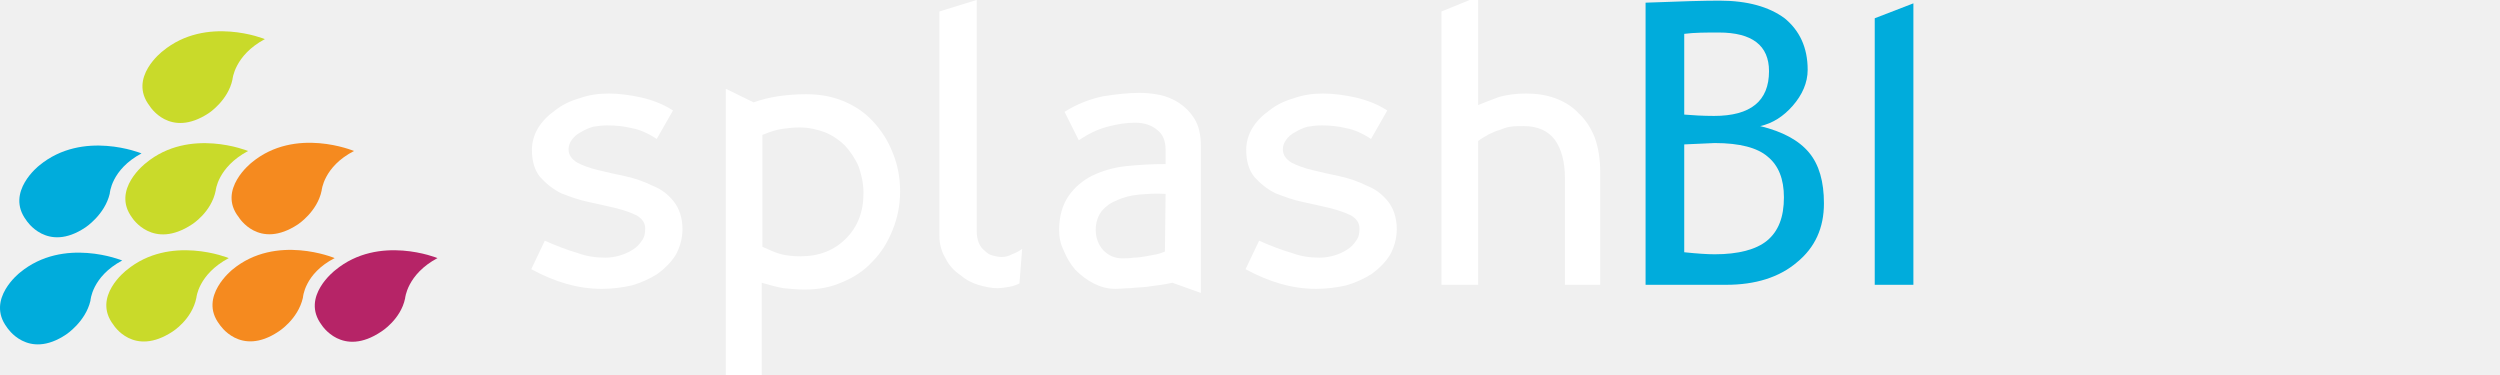
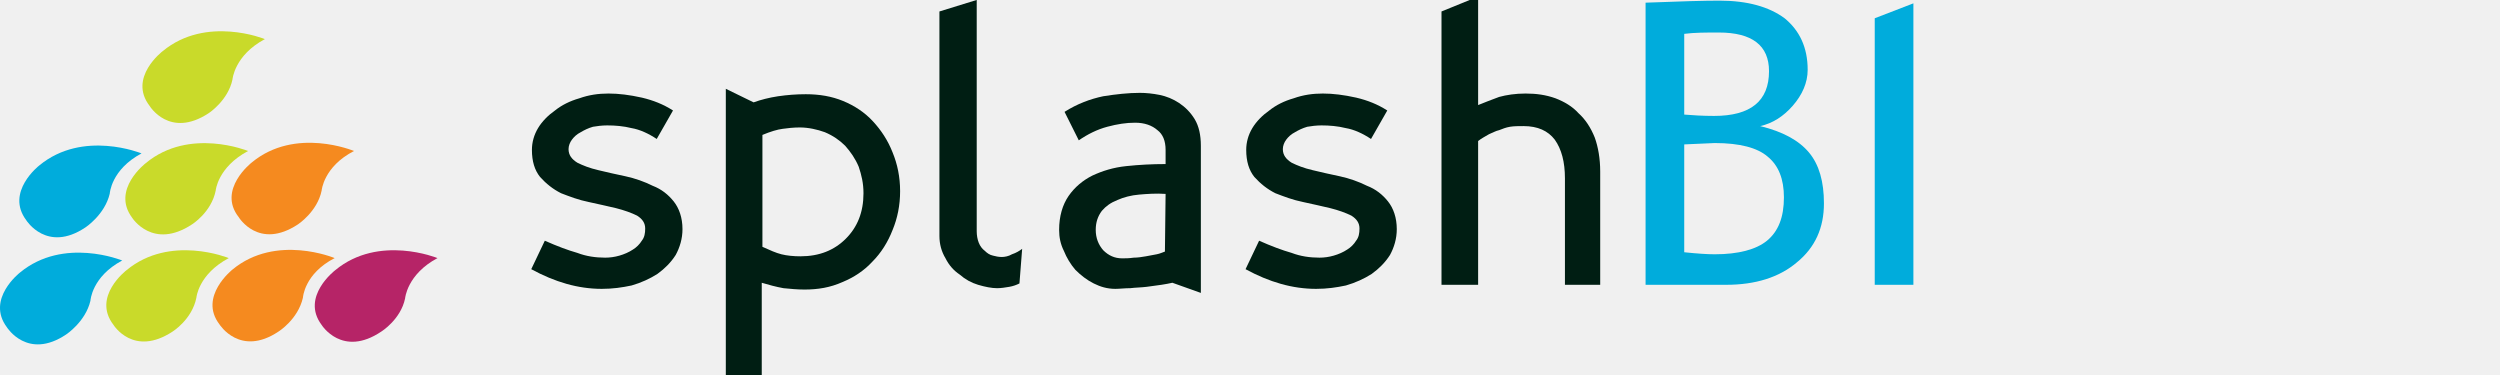
<svg xmlns="http://www.w3.org/2000/svg" width="160" height="24" viewBox="0 0 160 24" fill="none">
-   <g clip-path="url(#clip0_181_1632)">
+   <g clip-path="url(#clip0_181_1706)">
    <path fill-rule="evenodd" clip-rule="evenodd" d="M16.953 2.503C16.953 2.503 13.204 0.963 10.413 3.273C10.413 3.273 8.179 4.967 9.575 6.777C9.575 6.777 10.851 8.894 13.364 7.239C13.364 7.239 14.6 6.43 14.879 5.083C14.879 5.083 14.999 3.542 16.953 2.503Z" fill="#C9DA2A" />
    <path fill-rule="evenodd" clip-rule="evenodd" d="M9.057 9.818C9.057 9.818 5.308 8.278 2.516 10.588C2.516 10.588 0.323 12.283 1.679 14.092C1.679 14.092 2.995 16.21 5.468 14.554C5.468 14.554 6.704 13.746 7.023 12.398C7.023 12.398 7.103 10.858 9.057 9.818Z" fill="#00ACDC" />
    <path fill-rule="evenodd" clip-rule="evenodd" d="M15.877 9.664C15.877 9.664 12.128 8.124 9.337 10.434C9.337 10.434 7.103 12.128 8.459 13.938C8.459 13.938 9.775 16.017 12.288 14.361C12.288 14.361 13.524 13.591 13.803 12.205C13.803 12.205 13.923 10.704 15.877 9.664Z" fill="#C9DA2A" />
    <path fill-rule="evenodd" clip-rule="evenodd" d="M22.657 9.664C22.657 9.664 18.908 8.085 16.116 10.396C16.116 10.396 13.883 12.128 15.279 13.899C15.279 13.899 16.555 16.017 19.067 14.361C19.067 14.361 20.304 13.553 20.583 12.205C20.583 12.205 20.703 10.665 22.657 9.664Z" fill="#F58A1F" />
    <path fill-rule="evenodd" clip-rule="evenodd" d="M7.821 16.672C7.821 16.672 4.072 15.132 1.28 17.442C1.28 17.442 -0.914 19.137 0.442 20.946C0.442 20.946 1.759 23.064 4.231 21.408C4.231 21.408 5.468 20.6 5.787 19.252C5.787 19.252 5.866 17.712 7.821 16.672Z" fill="#00ACDC" />
    <path fill-rule="evenodd" clip-rule="evenodd" d="M14.641 16.518C14.641 16.518 10.892 14.978 8.101 17.289C8.101 17.289 5.867 18.983 7.263 20.792C7.263 20.792 8.539 22.872 11.052 21.216C11.052 21.216 12.288 20.446 12.567 19.06C12.567 19.06 12.687 17.558 14.641 16.518Z" fill="#C9DA2A" />
    <path fill-rule="evenodd" clip-rule="evenodd" d="M21.42 16.518C21.42 16.518 17.671 14.94 14.88 17.25C14.88 17.25 12.686 18.982 14.042 20.753C14.042 20.753 15.358 22.871 17.831 21.215C17.831 21.215 19.067 20.445 19.386 19.059C19.386 19.059 19.466 17.519 21.42 16.518Z" fill="#F58A1F" />
    <path fill-rule="evenodd" clip-rule="evenodd" d="M28 16.518C28 16.518 24.251 14.978 21.459 17.289C21.459 17.289 19.226 18.983 20.582 20.792C20.582 20.792 21.898 22.91 24.41 21.216C24.41 21.216 25.647 20.446 25.926 19.098C25.926 19.098 26.046 17.558 28 16.518Z" fill="#B62467" />
-     <path fill-rule="evenodd" clip-rule="evenodd" d="M43.245 16.317C42.941 16.794 42.551 17.185 42.073 17.532C41.596 17.836 41.032 18.096 40.424 18.27C39.816 18.4 39.209 18.487 38.514 18.487C36.995 18.487 35.519 18.053 34 17.228L34.868 15.405C35.649 15.752 36.344 16.013 36.952 16.186C37.516 16.403 38.123 16.49 38.731 16.49C39.035 16.49 39.339 16.447 39.643 16.36C39.946 16.273 40.25 16.143 40.511 15.969C40.728 15.839 40.945 15.622 41.075 15.405C41.249 15.188 41.292 14.928 41.292 14.624C41.292 14.277 41.118 14.016 40.771 13.799C40.424 13.626 39.946 13.452 39.426 13.322C38.861 13.191 38.297 13.061 37.689 12.931C37.038 12.801 36.474 12.584 35.91 12.367C35.389 12.106 34.955 11.759 34.564 11.325C34.217 10.891 34.043 10.327 34.043 9.589C34.043 9.111 34.174 8.634 34.434 8.2C34.694 7.766 35.085 7.375 35.519 7.071C35.953 6.724 36.474 6.464 37.082 6.29C37.689 6.073 38.297 5.986 38.948 5.986C39.599 5.986 40.294 6.073 41.075 6.247C41.813 6.42 42.464 6.681 43.072 7.071L42.03 8.894C41.509 8.547 40.945 8.287 40.424 8.2C39.903 8.07 39.382 8.026 38.861 8.026C38.514 8.026 38.21 8.07 37.95 8.113C37.646 8.2 37.386 8.33 37.169 8.46C36.908 8.591 36.734 8.764 36.604 8.938C36.474 9.111 36.387 9.328 36.387 9.546C36.387 9.936 36.604 10.197 36.952 10.414C37.299 10.587 37.733 10.761 38.297 10.891C38.818 11.021 39.426 11.152 40.033 11.282C40.641 11.412 41.249 11.629 41.769 11.889C42.334 12.106 42.768 12.454 43.115 12.888C43.462 13.322 43.679 13.929 43.679 14.667C43.679 15.275 43.506 15.839 43.245 16.317Z" fill="white" />
-     <path fill-rule="evenodd" clip-rule="evenodd" d="M57.129 14.711C56.825 15.493 56.391 16.187 55.827 16.751C55.306 17.316 54.655 17.75 53.917 18.053C53.136 18.401 52.355 18.531 51.487 18.531C51.053 18.531 50.575 18.488 50.141 18.444C49.664 18.357 49.186 18.227 48.752 18.097V24H46.452V5.683L48.231 6.551C48.709 6.378 49.23 6.247 49.794 6.161C50.401 6.074 50.966 6.03 51.573 6.03C52.441 6.03 53.223 6.161 53.961 6.464C54.699 6.768 55.35 7.202 55.87 7.767C56.391 8.331 56.825 8.982 57.129 9.763C57.433 10.501 57.607 11.326 57.607 12.237C57.607 13.149 57.433 13.973 57.129 14.711ZM54.959 10.675C54.742 10.154 54.438 9.72 54.091 9.329C53.744 8.982 53.31 8.678 52.789 8.461C52.311 8.287 51.747 8.157 51.183 8.157C50.792 8.157 50.401 8.201 50.098 8.244C49.75 8.287 49.316 8.418 48.795 8.635V15.796C49.273 16.013 49.664 16.187 50.011 16.274C50.358 16.361 50.792 16.404 51.226 16.404C52.441 16.404 53.396 16.013 54.134 15.275C54.872 14.538 55.263 13.583 55.263 12.367C55.263 11.716 55.133 11.195 54.959 10.675Z" fill="white" />
-     <path fill-rule="evenodd" clip-rule="evenodd" d="M65.245 18.14C65.071 18.227 64.854 18.313 64.594 18.357C64.333 18.4 64.073 18.444 63.812 18.444C63.465 18.444 63.031 18.357 62.597 18.227C62.163 18.096 61.772 17.879 61.425 17.576C61.035 17.315 60.731 16.968 60.514 16.534C60.253 16.1 60.123 15.622 60.123 15.101V0.734L62.51 -0.003V14.798C62.51 15.058 62.554 15.318 62.641 15.535C62.727 15.752 62.858 15.926 63.031 16.056C63.161 16.186 63.335 16.317 63.552 16.36C63.726 16.404 63.899 16.447 64.116 16.447C64.29 16.447 64.55 16.404 64.767 16.273C65.028 16.186 65.245 16.056 65.418 15.926L65.245 18.14Z" fill="white" />
-     <path fill-rule="evenodd" clip-rule="evenodd" d="M75.032 18.096C74.859 18.14 74.598 18.183 74.338 18.226C74.034 18.27 73.73 18.313 73.383 18.357C73.036 18.4 72.688 18.4 72.341 18.443C71.994 18.443 71.647 18.487 71.386 18.487C70.865 18.487 70.431 18.357 69.997 18.14C69.563 17.923 69.173 17.619 68.825 17.271C68.522 16.924 68.261 16.49 68.088 16.056C67.871 15.622 67.784 15.188 67.784 14.711C67.784 13.842 68.001 13.105 68.391 12.54C68.782 11.976 69.303 11.542 69.91 11.238C70.562 10.934 71.256 10.717 72.081 10.631C72.905 10.544 73.73 10.5 74.598 10.5V9.589C74.598 9.025 74.425 8.591 74.077 8.33C73.73 8.026 73.253 7.853 72.645 7.853C72.081 7.853 71.516 7.939 70.865 8.113C70.214 8.287 69.607 8.591 69.042 8.981L68.131 7.158C68.956 6.637 69.78 6.334 70.605 6.16C71.43 6.03 72.211 5.943 72.949 5.943C73.34 5.943 73.773 5.986 74.208 6.073C74.642 6.16 75.076 6.334 75.466 6.594C75.857 6.854 76.204 7.202 76.465 7.636C76.725 8.07 76.855 8.634 76.855 9.328V18.747L75.032 18.096ZM74.598 12.41C73.991 12.367 73.426 12.41 72.905 12.454C72.385 12.497 71.907 12.627 71.516 12.801C71.082 12.974 70.779 13.191 70.518 13.495C70.258 13.842 70.127 14.233 70.127 14.711C70.127 15.232 70.301 15.665 70.605 16.013C70.952 16.36 71.343 16.534 71.82 16.534C72.037 16.534 72.254 16.534 72.558 16.49C72.819 16.49 73.079 16.447 73.34 16.403C73.6 16.36 73.817 16.317 74.034 16.273C74.251 16.23 74.425 16.143 74.555 16.1L74.598 12.41Z" fill="white" />
-     <path fill-rule="evenodd" clip-rule="evenodd" d="M88.96 16.317C88.656 16.794 88.266 17.185 87.788 17.532C87.311 17.836 86.746 18.096 86.139 18.27C85.531 18.4 84.923 18.487 84.229 18.487C82.71 18.487 81.234 18.053 79.715 17.228L80.583 15.405C81.364 15.752 82.059 16.013 82.666 16.186C83.231 16.403 83.838 16.49 84.446 16.49C84.75 16.49 85.054 16.447 85.357 16.36C85.661 16.273 85.965 16.143 86.225 15.969C86.443 15.839 86.66 15.622 86.79 15.405C86.963 15.188 87.007 14.928 87.007 14.624C87.007 14.277 86.833 14.016 86.486 13.799C86.139 13.626 85.661 13.452 85.14 13.322C84.576 13.191 84.012 13.061 83.404 12.931C82.753 12.801 82.189 12.584 81.625 12.367C81.104 12.106 80.67 11.759 80.279 11.325C79.932 10.891 79.758 10.327 79.758 9.589C79.758 9.111 79.888 8.634 80.149 8.2C80.409 7.766 80.8 7.375 81.234 7.071C81.668 6.724 82.189 6.464 82.797 6.29C83.404 6.073 84.012 5.986 84.663 5.986C85.314 5.986 86.008 6.073 86.79 6.247C87.528 6.42 88.179 6.681 88.786 7.071L87.745 8.894C87.224 8.547 86.66 8.287 86.139 8.2C85.618 8.07 85.097 8.026 84.576 8.026C84.229 8.026 83.925 8.07 83.665 8.113C83.361 8.2 83.1 8.33 82.883 8.46C82.623 8.591 82.449 8.764 82.319 8.938C82.189 9.111 82.102 9.328 82.102 9.546C82.102 9.936 82.319 10.197 82.666 10.414C83.014 10.587 83.448 10.761 84.012 10.891C84.533 11.021 85.14 11.152 85.748 11.282C86.356 11.412 86.963 11.629 87.484 11.889C88.049 12.106 88.483 12.454 88.83 12.888C89.177 13.322 89.394 13.929 89.394 14.667C89.394 15.275 89.221 15.839 88.96 16.317Z" fill="white" />
-     <path fill-rule="evenodd" clip-rule="evenodd" d="M100.156 18.226V11.412C100.156 10.37 99.939 9.545 99.505 8.938C99.071 8.373 98.42 8.07 97.508 8.07C97.204 8.07 96.901 8.07 96.64 8.113C96.38 8.156 96.163 8.243 95.946 8.33C95.729 8.373 95.512 8.504 95.295 8.59C95.078 8.721 94.817 8.851 94.6 9.024V18.226H92.256V0.734L94.6 -0.221V6.724C95.034 6.55 95.468 6.377 95.946 6.203C96.423 6.073 96.987 5.986 97.638 5.986C98.333 5.986 98.941 6.073 99.548 6.29C100.113 6.507 100.633 6.811 101.024 7.245C101.458 7.636 101.805 8.156 102.066 8.807C102.283 9.415 102.413 10.153 102.413 10.978V18.226H100.156Z" fill="white" />
+     <path fill-rule="evenodd" clip-rule="evenodd" d="M43.245 16.317C42.941 16.794 42.551 17.185 42.073 17.532C41.596 17.836 41.032 18.096 40.424 18.27C39.816 18.4 39.209 18.487 38.514 18.487C36.995 18.487 35.519 18.053 34 17.228L34.868 15.405C35.649 15.752 36.344 16.013 36.952 16.186C37.516 16.403 38.123 16.49 38.731 16.49C39.035 16.49 39.339 16.447 39.643 16.36C39.946 16.273 40.25 16.143 40.511 15.969C40.728 15.839 40.945 15.622 41.075 15.405C41.249 15.188 41.292 14.928 41.292 14.624C41.292 14.277 41.118 14.016 40.771 13.799C40.424 13.626 39.946 13.452 39.426 13.322C38.861 13.191 38.297 13.061 37.689 12.931C37.038 12.801 36.474 12.584 35.91 12.367C35.389 12.106 34.955 11.759 34.564 11.325C34.217 10.891 34.043 10.327 34.043 9.589C34.043 9.111 34.174 8.634 34.434 8.2C34.694 7.766 35.085 7.375 35.519 7.071C35.953 6.724 36.474 6.464 37.082 6.29C37.689 6.073 38.297 5.986 38.948 5.986C39.599 5.986 40.294 6.073 41.075 6.247C41.813 6.42 42.464 6.681 43.072 7.071L42.03 8.894C41.509 8.547 40.945 8.287 40.424 8.2C39.903 8.07 39.382 8.026 38.861 8.026C38.514 8.026 38.21 8.07 37.95 8.113C37.646 8.2 37.386 8.33 37.169 8.46C36.908 8.591 36.734 8.764 36.604 8.938C36.474 9.111 36.387 9.328 36.387 9.546C36.387 9.936 36.604 10.197 36.952 10.414C37.299 10.587 37.733 10.761 38.297 10.891C38.818 11.021 39.426 11.152 40.033 11.282C40.641 11.412 41.249 11.629 41.769 11.889C42.334 12.106 42.768 12.454 43.115 12.888C43.462 13.322 43.679 13.929 43.679 14.667C43.679 15.275 43.506 15.839 43.245 16.317Z" fill="#001E13" />
+     <path fill-rule="evenodd" clip-rule="evenodd" d="M57.129 14.711C56.825 15.493 56.391 16.187 55.827 16.751C55.306 17.316 54.655 17.75 53.917 18.053C53.136 18.401 52.355 18.531 51.487 18.531C51.053 18.531 50.575 18.488 50.141 18.444C49.664 18.357 49.186 18.227 48.752 18.097V24H46.452V5.683L48.231 6.551C48.709 6.378 49.23 6.247 49.794 6.161C50.401 6.074 50.966 6.03 51.573 6.03C52.441 6.03 53.223 6.161 53.961 6.464C54.699 6.768 55.35 7.202 55.87 7.767C56.391 8.331 56.825 8.982 57.129 9.763C57.433 10.501 57.607 11.326 57.607 12.237C57.607 13.149 57.433 13.973 57.129 14.711ZM54.959 10.675C54.742 10.154 54.438 9.72 54.091 9.329C53.744 8.982 53.31 8.678 52.789 8.461C52.311 8.287 51.747 8.157 51.183 8.157C50.792 8.157 50.401 8.201 50.098 8.244C49.75 8.287 49.316 8.418 48.795 8.635V15.796C49.273 16.013 49.664 16.187 50.011 16.274C50.358 16.361 50.792 16.404 51.226 16.404C52.441 16.404 53.396 16.013 54.134 15.275C54.872 14.538 55.263 13.583 55.263 12.367C55.263 11.716 55.133 11.195 54.959 10.675Z" fill="#001E13" />
+     <path fill-rule="evenodd" clip-rule="evenodd" d="M65.245 18.14C65.071 18.227 64.854 18.313 64.594 18.357C64.333 18.4 64.073 18.444 63.812 18.444C63.465 18.444 63.031 18.357 62.597 18.227C62.163 18.096 61.772 17.879 61.425 17.576C61.035 17.315 60.731 16.968 60.514 16.534C60.253 16.1 60.123 15.622 60.123 15.101V0.734L62.51 -0.003V14.798C62.51 15.058 62.554 15.318 62.641 15.535C62.727 15.752 62.858 15.926 63.031 16.056C63.161 16.186 63.335 16.317 63.552 16.36C63.726 16.404 63.899 16.447 64.116 16.447C64.29 16.447 64.55 16.404 64.767 16.273C65.028 16.186 65.245 16.056 65.418 15.926L65.245 18.14Z" fill="#001E13" />
+     <path fill-rule="evenodd" clip-rule="evenodd" d="M75.032 18.096C74.859 18.14 74.598 18.183 74.338 18.226C74.034 18.27 73.73 18.313 73.383 18.357C73.036 18.4 72.688 18.4 72.341 18.443C71.994 18.443 71.647 18.487 71.386 18.487C70.865 18.487 70.431 18.357 69.997 18.14C69.563 17.923 69.173 17.619 68.825 17.271C68.522 16.924 68.261 16.49 68.088 16.056C67.871 15.622 67.784 15.188 67.784 14.711C67.784 13.842 68.001 13.105 68.391 12.54C68.782 11.976 69.303 11.542 69.91 11.238C70.562 10.934 71.256 10.717 72.081 10.631C72.905 10.544 73.73 10.5 74.598 10.5V9.589C74.598 9.025 74.425 8.591 74.077 8.33C73.73 8.026 73.253 7.853 72.645 7.853C72.081 7.853 71.516 7.939 70.865 8.113C70.214 8.287 69.607 8.591 69.042 8.981L68.131 7.158C68.956 6.637 69.78 6.334 70.605 6.16C71.43 6.03 72.211 5.943 72.949 5.943C73.34 5.943 73.773 5.986 74.208 6.073C74.642 6.16 75.076 6.334 75.466 6.594C75.857 6.854 76.204 7.202 76.465 7.636C76.725 8.07 76.855 8.634 76.855 9.328V18.747L75.032 18.096ZM74.598 12.41C73.991 12.367 73.426 12.41 72.905 12.454C72.385 12.497 71.907 12.627 71.516 12.801C71.082 12.974 70.779 13.191 70.518 13.495C70.258 13.842 70.127 14.233 70.127 14.711C70.127 15.232 70.301 15.665 70.605 16.013C70.952 16.36 71.343 16.534 71.82 16.534C72.037 16.534 72.254 16.534 72.558 16.49C72.819 16.49 73.079 16.447 73.34 16.403C73.6 16.36 73.817 16.317 74.034 16.273C74.251 16.23 74.425 16.143 74.555 16.1L74.598 12.41Z" fill="#001E13" />
+     <path fill-rule="evenodd" clip-rule="evenodd" d="M88.96 16.317C88.656 16.794 88.266 17.185 87.788 17.532C87.311 17.836 86.746 18.096 86.139 18.27C85.531 18.4 84.923 18.487 84.229 18.487C82.71 18.487 81.234 18.053 79.715 17.228L80.583 15.405C81.364 15.752 82.059 16.013 82.666 16.186C83.231 16.403 83.838 16.49 84.446 16.49C84.75 16.49 85.054 16.447 85.357 16.36C85.661 16.273 85.965 16.143 86.225 15.969C86.443 15.839 86.66 15.622 86.79 15.405C86.963 15.188 87.007 14.928 87.007 14.624C87.007 14.277 86.833 14.016 86.486 13.799C86.139 13.626 85.661 13.452 85.14 13.322C84.576 13.191 84.012 13.061 83.404 12.931C82.753 12.801 82.189 12.584 81.625 12.367C81.104 12.106 80.67 11.759 80.279 11.325C79.932 10.891 79.758 10.327 79.758 9.589C79.758 9.111 79.888 8.634 80.149 8.2C80.409 7.766 80.8 7.375 81.234 7.071C81.668 6.724 82.189 6.464 82.797 6.29C83.404 6.073 84.012 5.986 84.663 5.986C85.314 5.986 86.008 6.073 86.79 6.247C87.528 6.42 88.179 6.681 88.786 7.071L87.745 8.894C87.224 8.547 86.66 8.287 86.139 8.2C85.618 8.07 85.097 8.026 84.576 8.026C84.229 8.026 83.925 8.07 83.665 8.113C83.361 8.2 83.1 8.33 82.883 8.46C82.623 8.591 82.449 8.764 82.319 8.938C82.189 9.111 82.102 9.328 82.102 9.546C82.102 9.936 82.319 10.197 82.666 10.414C83.014 10.587 83.448 10.761 84.012 10.891C84.533 11.021 85.14 11.152 85.748 11.282C86.356 11.412 86.963 11.629 87.484 11.889C88.049 12.106 88.483 12.454 88.83 12.888C89.177 13.322 89.394 13.929 89.394 14.667C89.394 15.275 89.221 15.839 88.96 16.317Z" fill="#001E13" />
+     <path fill-rule="evenodd" clip-rule="evenodd" d="M100.156 18.226V11.412C100.156 10.37 99.939 9.545 99.505 8.938C99.071 8.373 98.42 8.07 97.508 8.07C97.204 8.07 96.901 8.07 96.64 8.113C96.38 8.156 96.163 8.243 95.946 8.33C95.729 8.373 95.512 8.504 95.295 8.59C95.078 8.721 94.817 8.851 94.6 9.024V18.226H92.256V0.734L94.6 -0.221V6.724C95.034 6.55 95.468 6.377 95.946 6.203C96.423 6.073 96.987 5.986 97.638 5.986C98.333 5.986 98.941 6.073 99.548 6.29C100.113 6.507 100.633 6.811 101.024 7.245C101.458 7.636 101.805 8.156 102.066 8.807C102.283 9.415 102.413 10.153 102.413 10.978V18.226H100.156Z" fill="#001E13" />
    <path d="M119.983 18.227V1.169L122.457 0.214V18.227H119.983Z" fill="#00ACDC" />
    <path d="M110.482 18.227H105.317V0.171C107.531 0.084 109.093 0.041 110.048 0.041C111.828 0.041 113.217 0.431 114.215 1.169C115.17 1.95 115.691 3.035 115.691 4.468C115.691 5.292 115.343 6.074 114.736 6.768C114.128 7.463 113.434 7.897 112.652 8.07C114.085 8.418 115.126 8.982 115.777 9.763C116.428 10.544 116.732 11.63 116.732 13.018C116.732 14.581 116.168 15.84 114.996 16.795C113.868 17.75 112.348 18.227 110.482 18.227ZM107.791 9.242V16.144C108.616 16.23 109.267 16.274 109.744 16.274C111.263 16.274 112.392 15.97 113.086 15.406C113.824 14.798 114.171 13.887 114.171 12.628C114.171 11.456 113.824 10.588 113.13 10.024C112.479 9.459 111.35 9.155 109.744 9.155L107.791 9.242ZM107.791 2.167V7.333C108.312 7.376 108.963 7.419 109.701 7.419C112.045 7.419 113.217 6.464 113.217 4.555C113.217 2.905 112.131 2.081 110.005 2.081C109.18 2.081 108.442 2.081 107.791 2.167Z" fill="#00ACDC" />
  </g>
  <defs>
-     <clipPath id="clip0_181_1632">
+     <clipPath id="clip0_181_1706">
      <rect width="160" height="24" fill="white" />
    </clipPath>
  </defs>
</svg>
